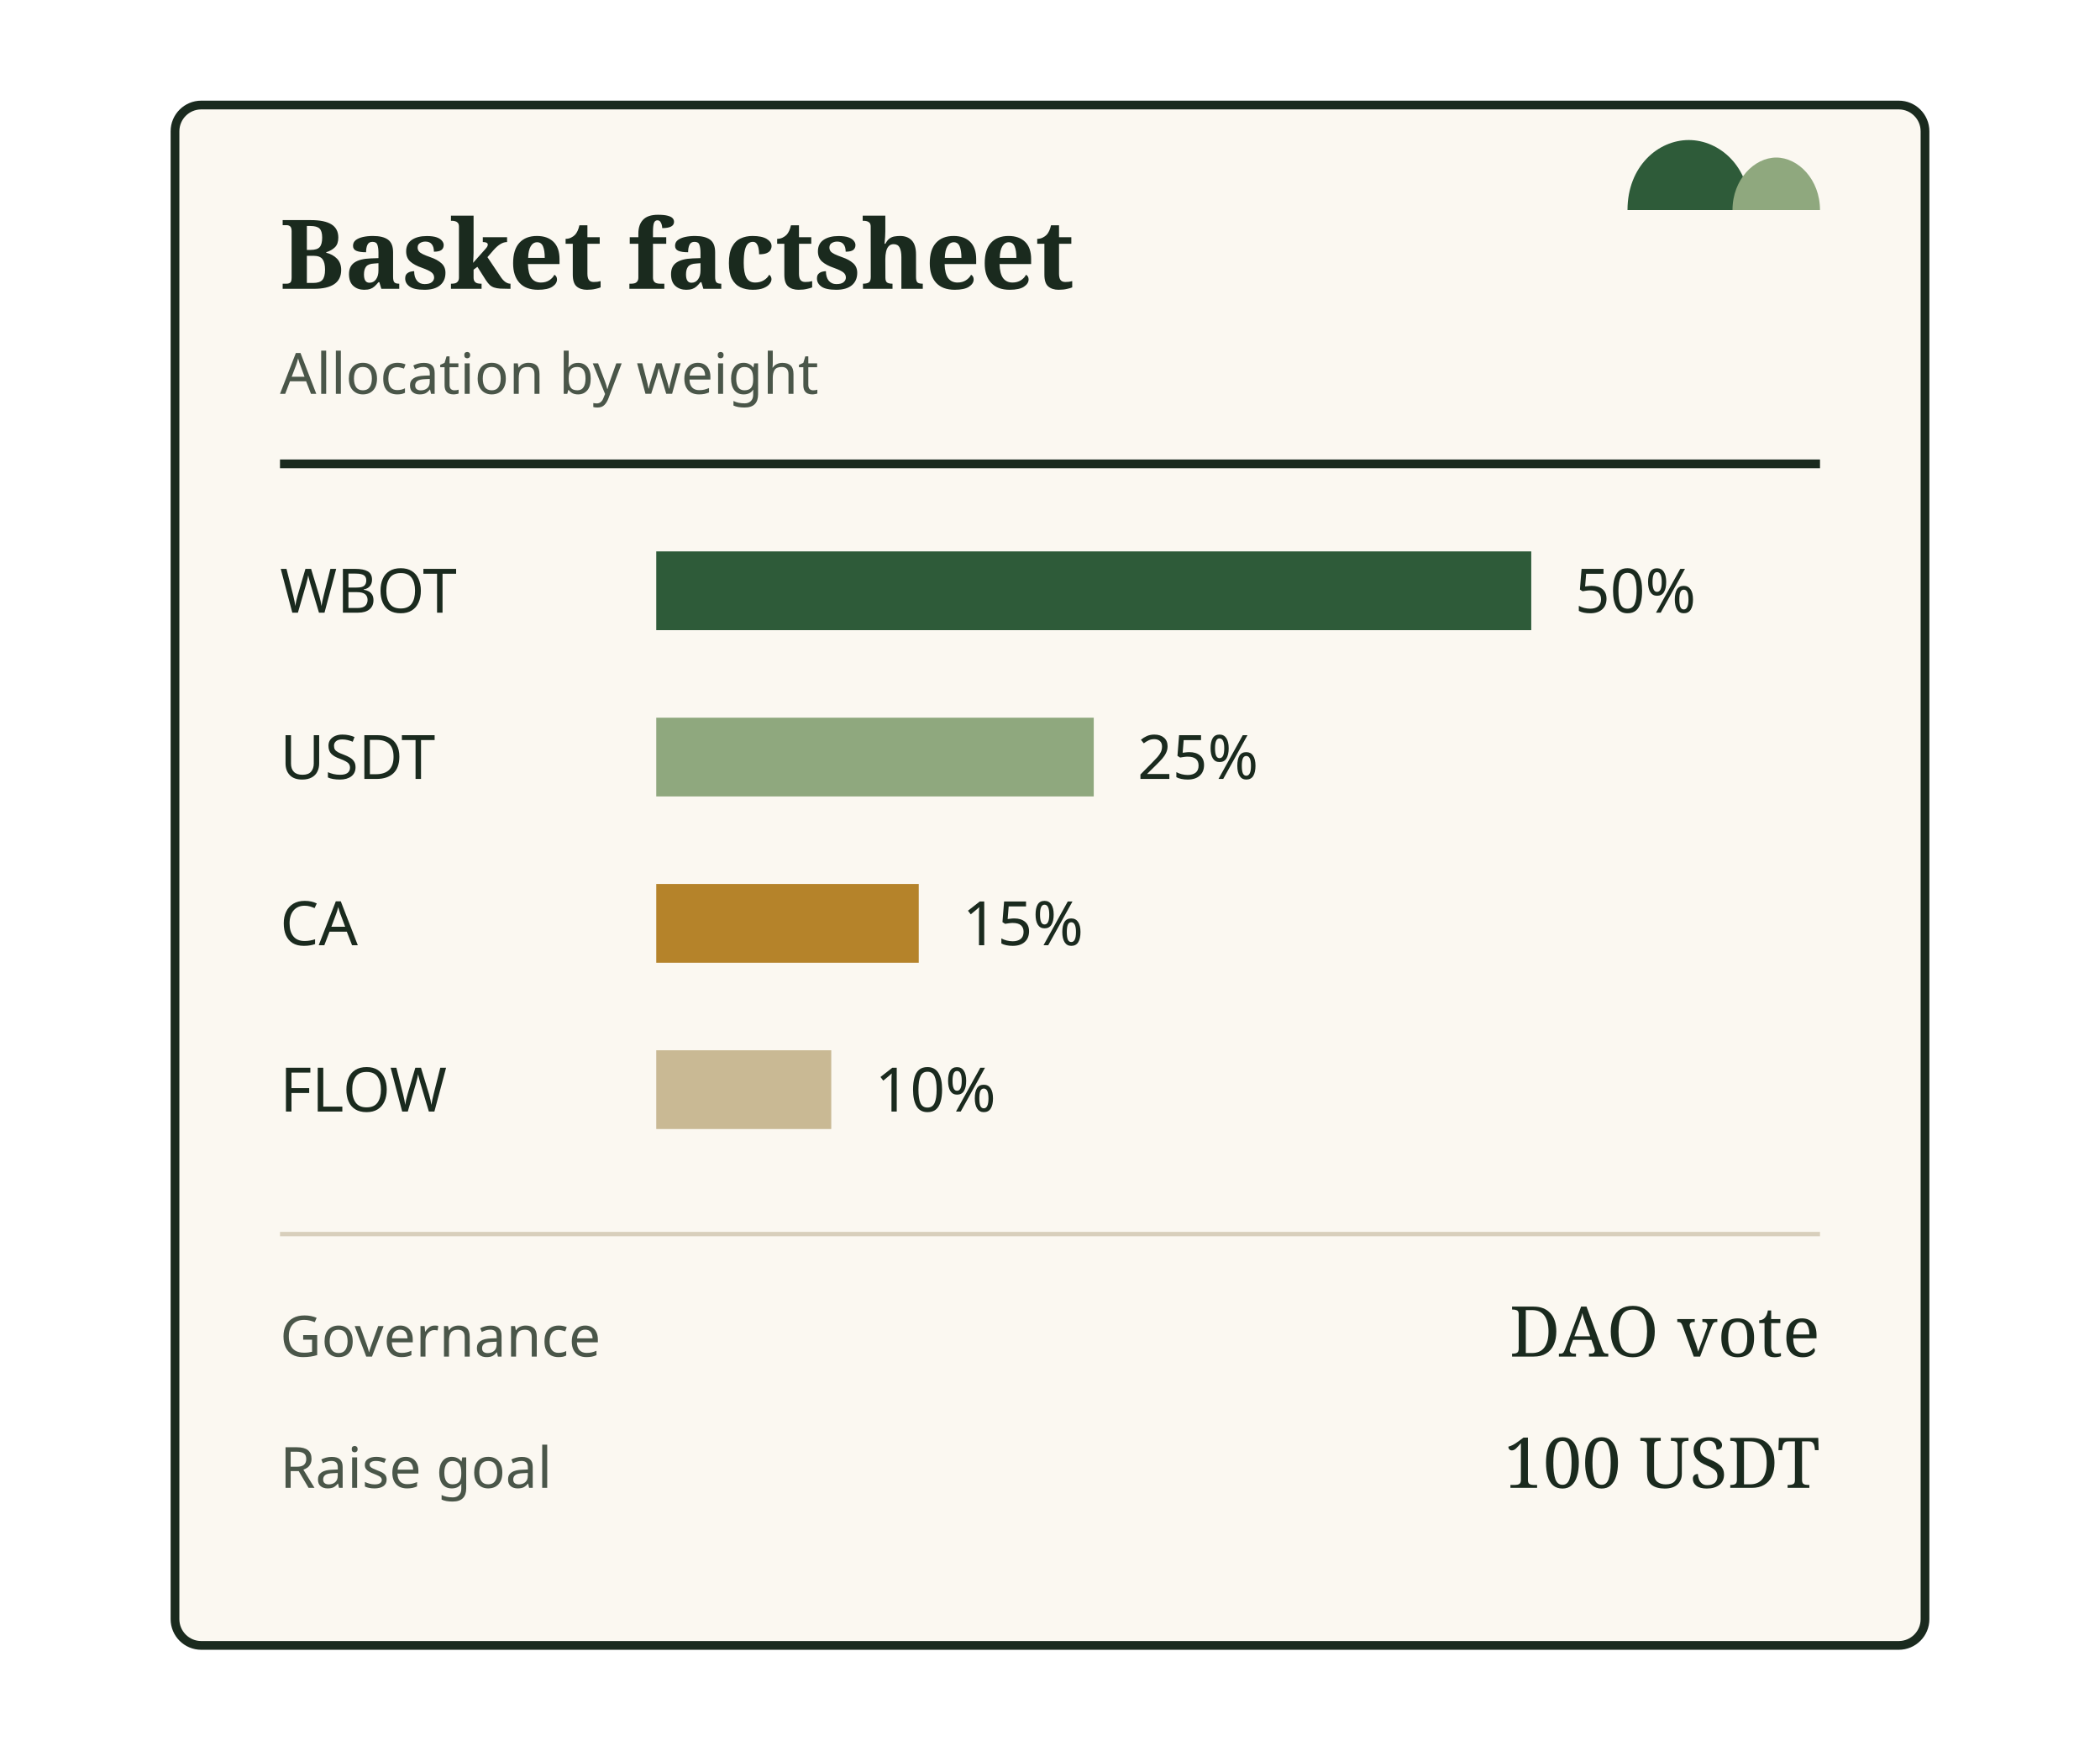
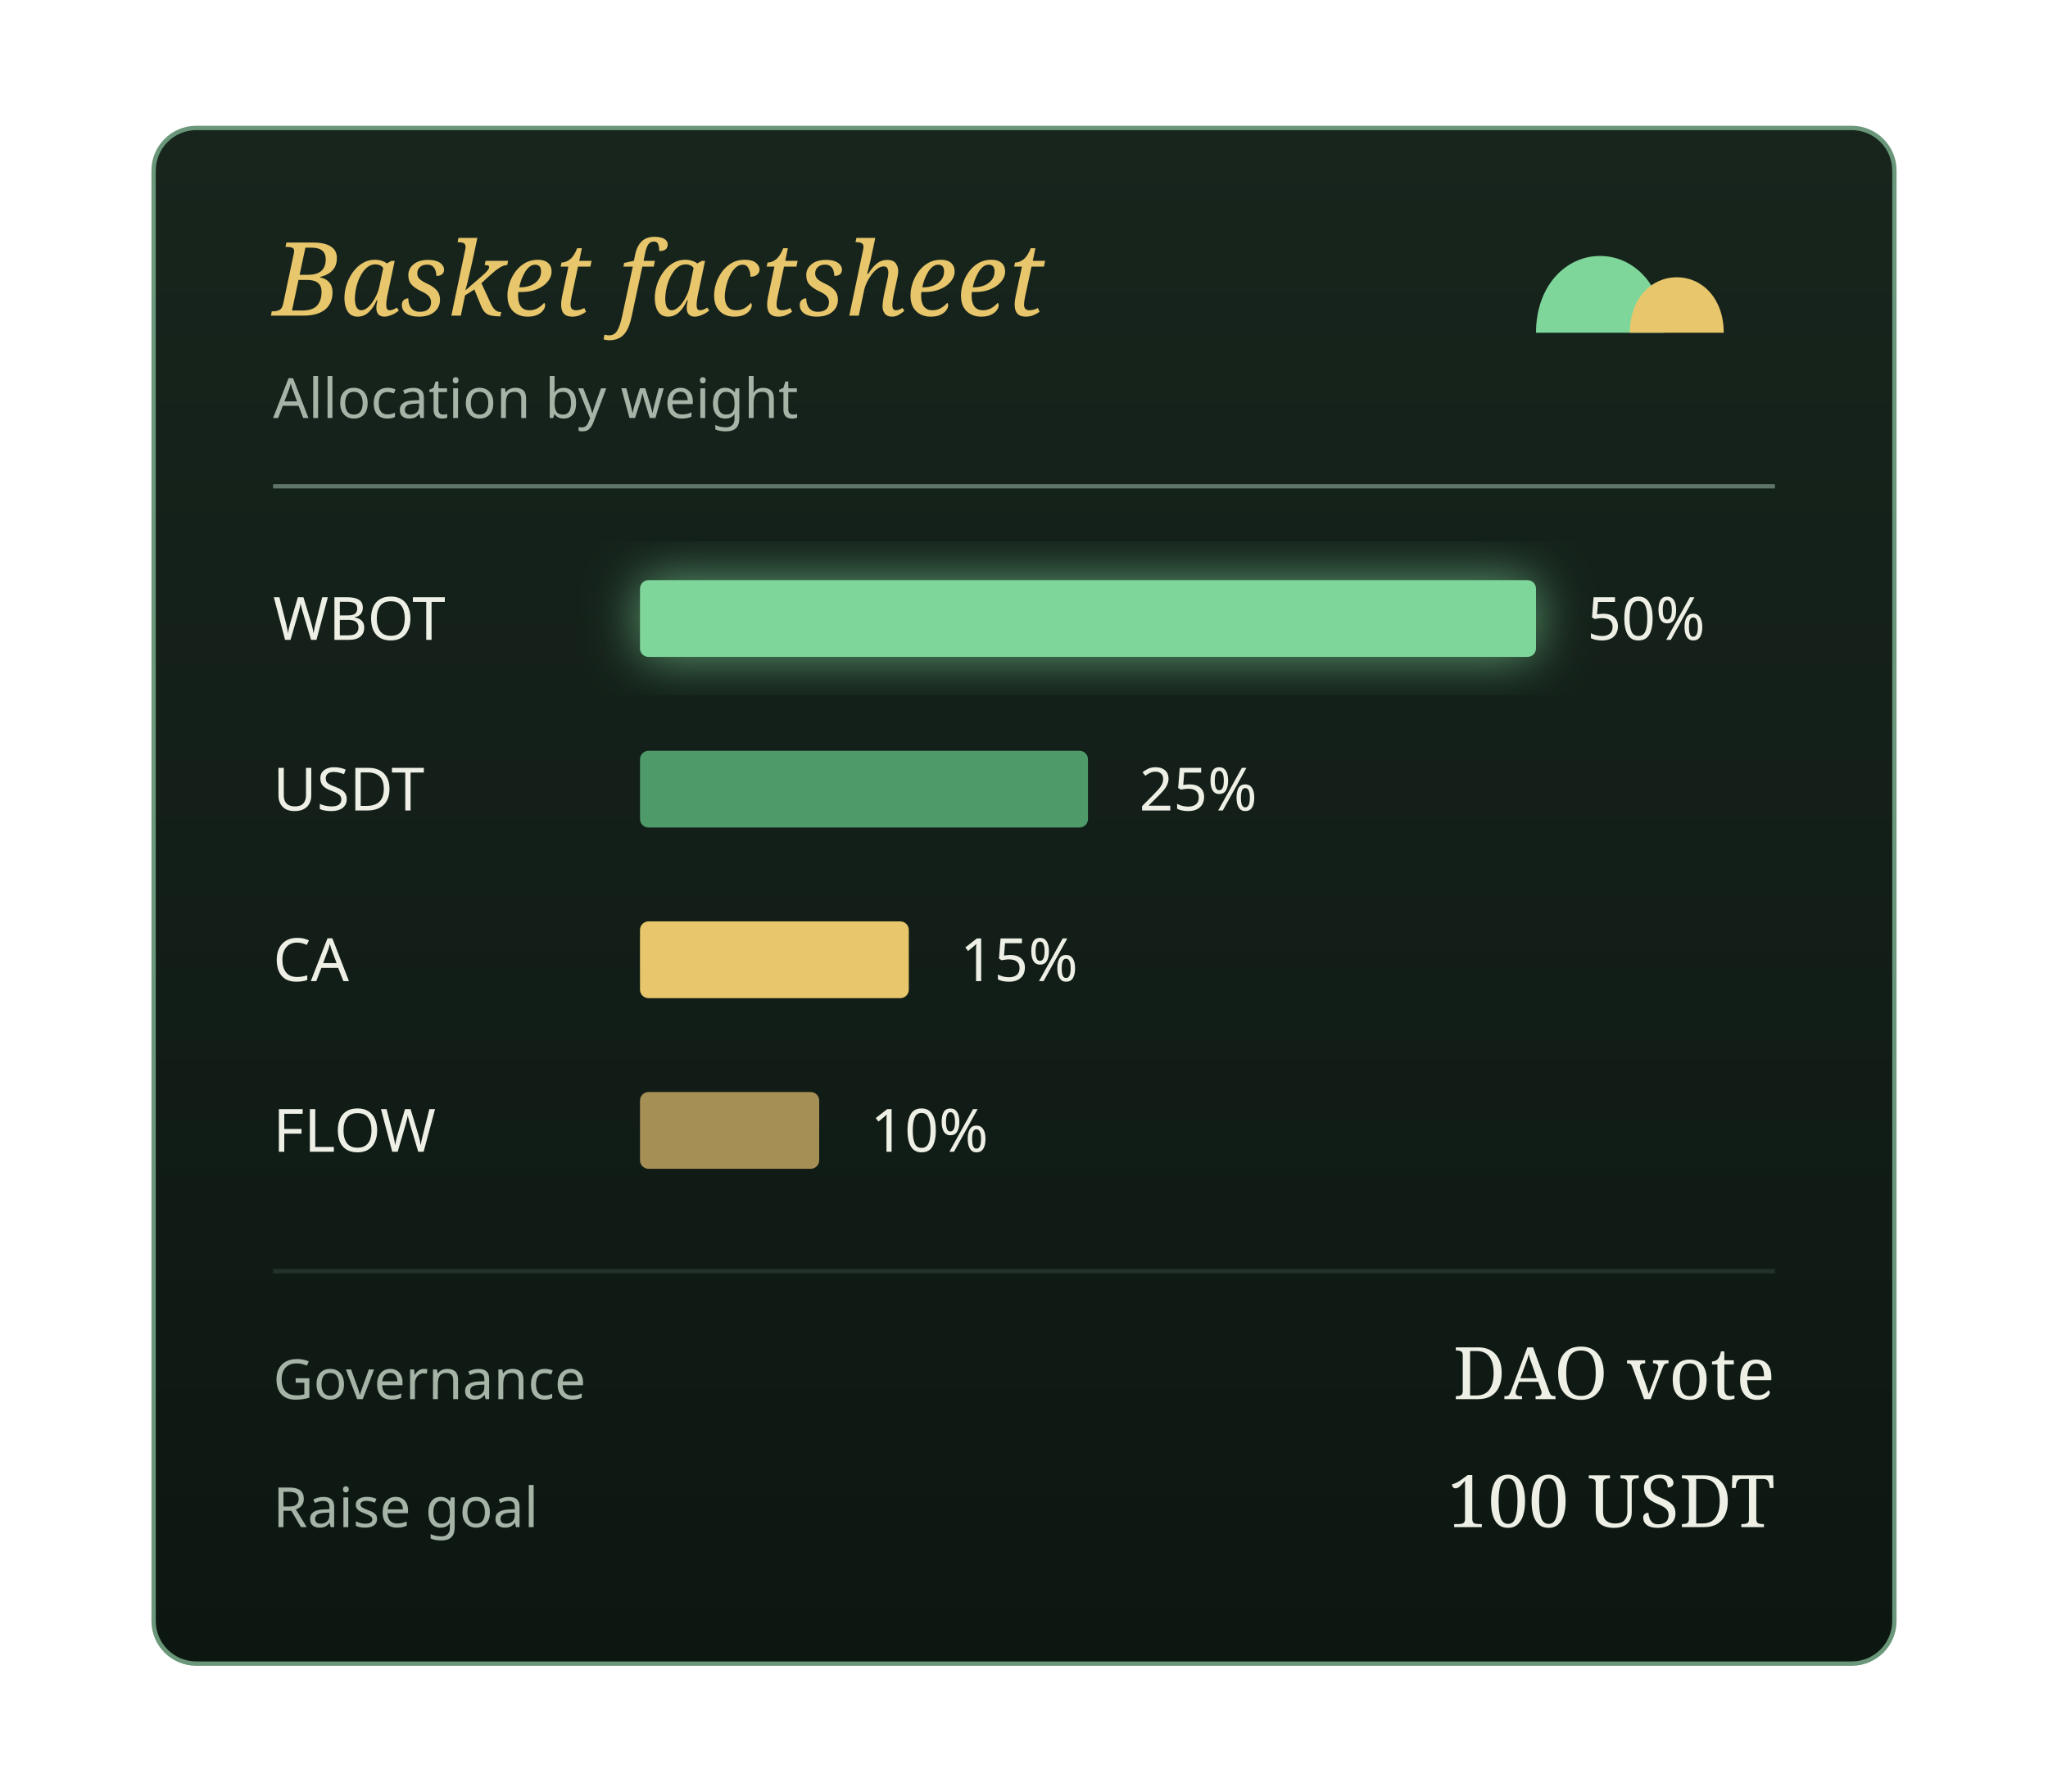
- <svg xmlns="http://www.w3.org/2000/svg" viewBox="0 0 480 400" role="img" aria-label="A community basket split across tokens like a fund factsheet">
-   <rect x="40" y="24" width="400" height="352" rx="6" fill="#FBF8F1" stroke="#1A2A1E" stroke-width="2" />
-   <text x="64" y="66" font-family="Fraunces, Georgia, serif" font-size="22" font-weight="600" fill="#1A2A1E">Basket factsheet</text>
-   <text x="64" y="90" font-family="Public Sans, sans-serif" font-size="13" fill="#4A5649">Allocation by weight</text>
-   <line x1="64" y1="106" x2="416" y2="106" stroke="#1A2A1E" stroke-width="2" />
-   <g font-family="Public Sans, sans-serif" font-size="14" fill="#1A2A1E">
-     <text x="64" y="140">WBOT</text>
-     <rect x="150" y="126" width="200" height="18" fill="#2E5B39" />
-     <text x="360" y="140">50%</text>
-     <text x="64" y="178">USDT</text>
-     <rect x="150" y="164" width="100" height="18" fill="#8FA87E" />
-     <text x="260" y="178">25%</text>
-     <text x="64" y="216">CA</text>
-     <rect x="150" y="202" width="60" height="18" fill="#B5832A" />
-     <text x="220" y="216">15%</text>
-     <text x="64" y="254">FLOW</text>
-     <rect x="150" y="240" width="40" height="18" fill="#C9B994" />
-     <text x="200" y="254">10%</text>
+ <svg xmlns="http://www.w3.org/2000/svg" viewBox="0 0 480 420" role="img" aria-label="A community basket split across tokens, shown as a glowing fund factsheet">
+   <defs>
+     <filter id="hg" x="-50%" y="-50%" width="200%" height="200%">
+       <feGaussianBlur stdDeviation="6" />
+     </filter>
+     <linearGradient id="hc" x1="0" y1="0" x2="0" y2="1">
+       <stop offset="0" stop-color="#17251D" />
+       <stop offset="1" stop-color="#0D1712" />
+     </linearGradient>
+   </defs>
+   <rect x="36" y="30" width="408" height="360" rx="10" fill="url(#hc)" stroke="#5F7567" />
+   <rect x="36" y="30" width="408" height="360" rx="10" fill="none" stroke="#7FD69A" stroke-opacity=".35" />
+   <text x="64" y="74" font-family="Fraunces, Georgia, serif" font-size="24" font-style="italic" fill="#E8C66B">Basket factsheet</text>
+   <text x="64" y="98" font-family="Public Sans, sans-serif" font-size="13" fill="#A6B3A7">Allocation by weight</text>
+   <line x1="64" y1="114" x2="416" y2="114" stroke="#5F7567" />
+   <g font-family="Public Sans, sans-serif" font-size="14" fill="#EEF0E6">
+     <text x="64" y="150">WBOT</text>
+     <rect x="150" y="136" width="210" height="18" rx="2" fill="#7FD69A" filter="url(#hg)" opacity=".7" />
+     <rect x="150" y="136" width="210" height="18" rx="2" fill="#7FD69A" />
+     <text x="372" y="150">50%</text>
+     <text x="64" y="190">USDT</text>
+     <rect x="150" y="176" width="105" height="18" rx="2" fill="#4E9A68" />
+     <text x="267" y="190">25%</text>
+     <text x="64" y="230">CA</text>
+     <rect x="150" y="216" width="63" height="18" rx="2" fill="#E8C66B" />
+     <text x="225" y="230">15%</text>
+     <text x="64" y="270">FLOW</text>
+     <rect x="150" y="256" width="42" height="18" rx="2" fill="#A68F55" />
+     <text x="204" y="270">10%</text>
  </g>
-   <line x1="64" y1="282" x2="416" y2="282" stroke="#D8CFBC" />
-   <g font-family="Public Sans, sans-serif" font-size="13" fill="#4A5649">
-     <text x="64" y="310">Governance</text>
-     <text x="64" y="340">Raise goal</text>
+   <line x1="64" y1="298" x2="416" y2="298" stroke="#22332A" />
+   <g font-family="Public Sans, sans-serif" font-size="13" fill="#A6B3A7">
+     <text x="64" y="328">Governance</text>
+     <text x="64" y="358">Raise goal</text>
  </g>
-   <g font-family="Fraunces, Georgia, serif" font-size="16" fill="#1A2A1E" text-anchor="end">
-     <text x="416" y="310">DAO vote</text>
-     <text x="416" y="340">100 USDT</text>
+   <g font-family="Fraunces, Georgia, serif" font-size="17" fill="#EEF0E6" text-anchor="end">
+     <text x="416" y="328">DAO vote</text>
+     <text x="416" y="358">100 USDT</text>
  </g>
-   <path d="M372 48c0-10 7-16 14-16s14 6 14 16z" fill="#2E5B39" />
-   <path d="M396 48c0-7 5-12 10-12s10 5 10 12z" fill="#8FA87E" />
+   <g transform="translate(360 44)">
+     <path d="M0 34c0-11 7-18 15-18s15 7 15 18z" fill="#7FD69A" />
+     <path d="M22 34c0-8 5-13 11-13s11 5 11 13z" fill="#E8C66B" />
+   </g>
</svg>
